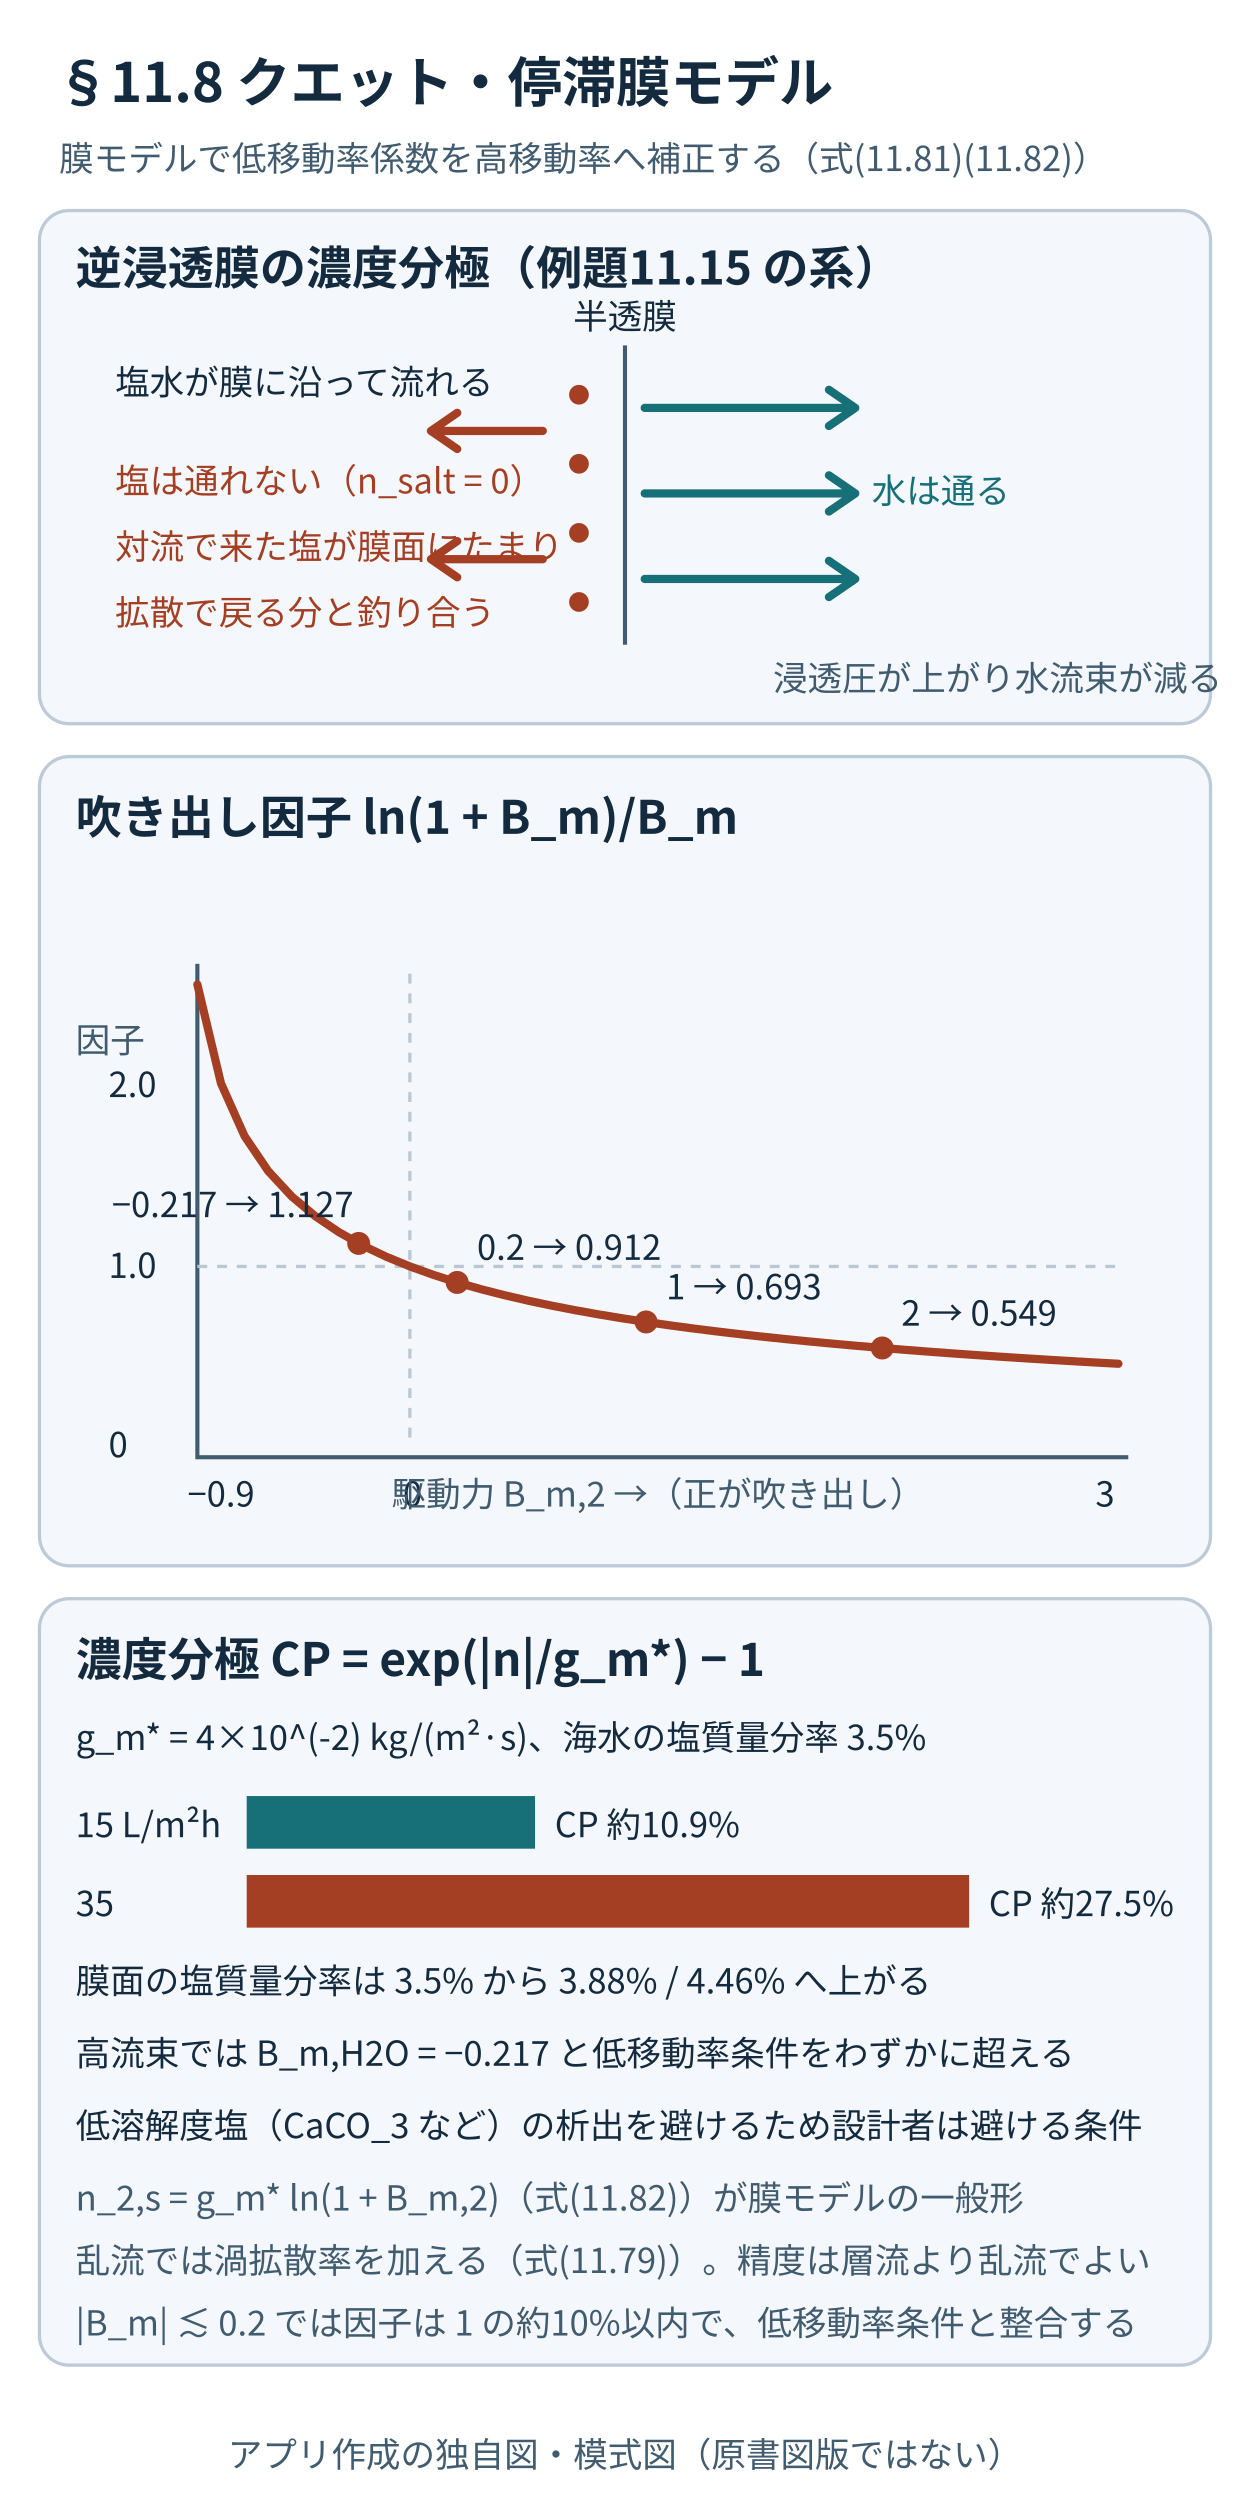
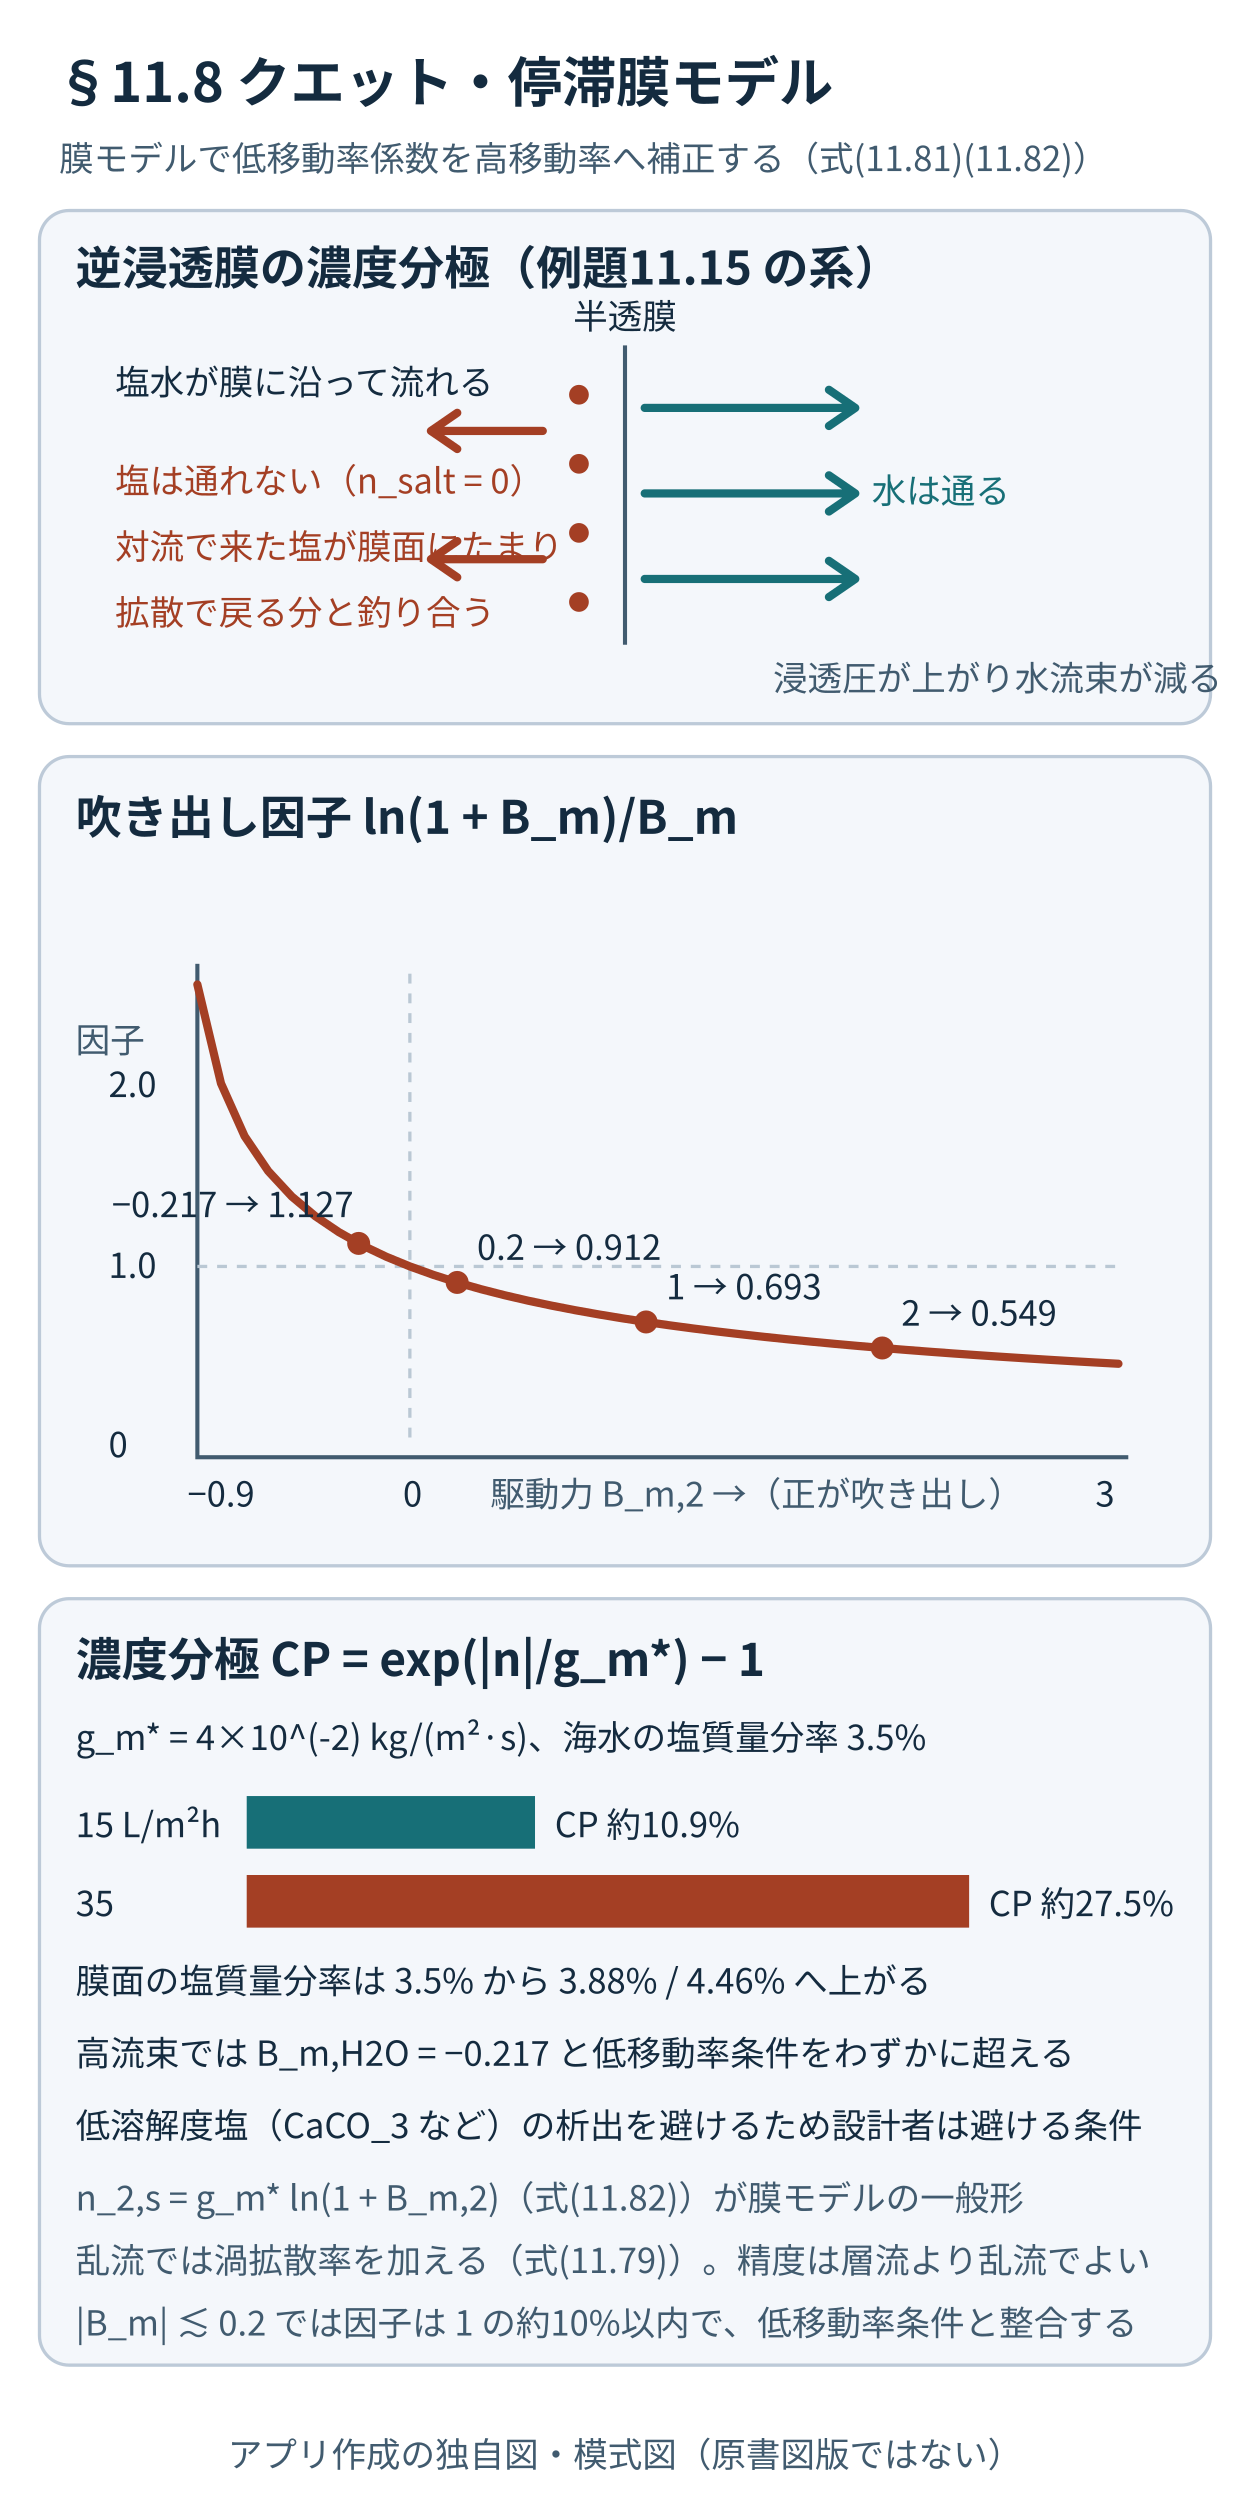
<svg xmlns="http://www.w3.org/2000/svg" width="760" height="1520" viewBox="0 0 760 1520" role="img" aria-labelledby="film-title film-desc" style="max-width:100%" data-origin="original-app-diagram" data-lesson="11.8" data-gm-star="0.04" data-density-kg-m3="998" data-flux-1-l-m2h="15" data-flux-2-l-m2h="35" data-salt-bulk="0.035" data-bm-ro="-0.217">
  <style>
  .bg{fill:#fff}.panel{fill:#f4f7fb;stroke:#bdcad8;stroke-width:2}.ink{fill:#142b3f}.secondary{fill:#415b6f}.a{fill:#a43f24}.b{fill:#176f77}.solid{fill:#d5eaf4;stroke:#39728c;stroke-width:2}.a-stroke{stroke:#a43f24}.b-stroke{stroke:#176f77}.axis{stroke:#415b6f;stroke-width:2.5}.guide{stroke:#bac8d4;stroke-width:2;stroke-dasharray:6 6}.plot-a{fill:none;stroke:#a43f24;stroke-width:5;stroke-linecap:round;stroke-linejoin:round}.plot-b{fill:none;stroke:#176f77;stroke-width:5;stroke-linecap:round;stroke-linejoin:round}.arrow-a{fill:none;stroke:#a43f24;stroke-width:5;stroke-linecap:round;stroke-linejoin:round}.arrow-b{fill:none;stroke:#176f77;stroke-width:5;stroke-linecap:round;stroke-linejoin:round}.arrow-ink{fill:none;stroke:#415b6f;stroke-width:4;stroke-linecap:round;stroke-linejoin:round}.shape{fill:none;stroke:#39728c;stroke-width:3}.marker-a{fill:#a43f24}.marker-b{fill:#176f77}
  text{font-family:'Noto Sans CJK JP','Hiragino Kaku Gothic ProN',system-ui,sans-serif;font-size:24px}.title{font-size:33px;font-weight:700}.heading{font-size:28px;font-weight:700}.small{font-size:21px}.equation{font-size:25px;font-weight:600}
  @media(prefers-color-scheme:dark){.bg{fill:#111b27}.panel{fill:#192a3a;stroke:#5b7891}.ink{fill:#eff6ff}.secondary{fill:#c4d7e4}.a{fill:#ffb494}.b{fill:#8fdfdf}.solid{fill:#23475e;stroke:#8ccde9}.a-stroke{stroke:#ffb494}.b-stroke{stroke:#8fdfdf}.axis{stroke:#c4d7e4}.guide{stroke:#617c91}.plot-a{stroke:#ffb494}.plot-b{stroke:#8fdfdf}.arrow-a{stroke:#ffb494}.arrow-b{stroke:#8fdfdf}.arrow-ink{stroke:#c4d7e4}.shape{stroke:#8ccde9}.marker-a{fill:#ffb494}.marker-b{fill:#8fdfdf}}
</style>
  <rect class="bg" width="760" height="1520" />
  <text x="34" y="62" class="title ink">§11.8 クエット・停滞膜モデル</text>
  <text x="36" y="104" class="small secondary">膜モデルで低移動率係数を高移動率へ補正する（式(11.81)(11.82)）</text>
  <rect x="24" y="128" width="712" height="312" rx="18" class="panel" />
  <text x="46" y="173" class="heading ink">逆浸透膜の濃度分極（例題11.15 の系）</text>
  <path d="M380 210 V392" class="axis" />
  <text x="380" y="200" text-anchor="middle" class="small ink">半透膜</text>
  <path d="M392 248 H520 M504 237 L520 248 L504 259" class="arrow-b" />
  <path d="M392 300 H520 M504 289 L520 300 L504 311" class="arrow-b" />
  <path d="M392 352 H520 M504 341 L520 352 L504 363" class="arrow-b" />
  <text x="530" y="306" class="small b">水は通る</text>
  <circle cx="352" cy="240" r="6" class="marker-a" />
  <circle cx="352" cy="282" r="6" class="marker-a" />
  <circle cx="352" cy="324" r="6" class="marker-a" />
  <circle cx="352" cy="366" r="6" class="marker-a" />
  <path d="M330 262 H262 M278 251 L262 262 L278 273" class="arrow-a" />
  <path d="M330 340 H262 M278 329 L262 340 L278 351" class="arrow-a" />
  <text x="70" y="240" class="small ink">塩水が膜に沿って流れる</text>
  <text x="70" y="300" class="small a">塩は通れない（n_salt = 0）</text>
  <text x="70" y="340" class="small a">対流で来た塩が膜面にたまり</text>
  <text x="70" y="380" class="small a">拡散で戻る分と釣り合う</text>
  <text x="470" y="420" class="small secondary">浸透圧が上がり水流束が減る</text>
  <rect x="24" y="460" width="712" height="492" rx="18" class="panel" />
  <text x="46" y="507" class="heading ink">吹き出し因子 ln(1 + B_m)/B_m</text>
  <path d="M120 586 V886 H686" class="axis" fill="none" />
  <path d="M120 770.0 H680" class="guide" />
  <path d="M249.2 592 V880" class="guide" />
  <polyline id="blowing-curve-11-8" points="120.000,598.573 134.359,658.702 148.718,690.804 163.077,712.013 177.436,727.508 191.795,739.523 206.154,749.219 220.513,757.271 234.872,764.103 249.231,770.000 263.590,775.159 277.949,779.723 292.308,783.800 306.667,787.470 321.026,790.798 335.385,793.833 349.744,796.616 364.103,799.179 378.462,801.551 392.821,803.754 407.179,805.806 421.538,807.725 435.897,809.523 450.256,811.213 464.615,812.805 478.974,814.309 493.333,815.731 507.692,817.079 522.051,818.359 536.410,819.576 550.769,820.736 565.128,821.842 579.487,822.899 593.846,823.910 608.205,824.878 622.564,825.807 636.923,826.698 651.282,827.554 665.641,828.377 680.000,829.169" class="plot-a" />
  <circle id="marker-bm-m0p217" cx="218.072" cy="755.998" r="7" class="marker-a" />
  <circle id="marker-bm-0p2" cx="277.949" cy="779.723" r="7" class="marker-a" />
  <circle id="marker-bm-1p0" cx="392.821" cy="803.754" r="7" class="marker-a" />
  <circle id="marker-bm-2p0" cx="536.410" cy="819.576" r="7" class="marker-a" />
  <text x="68" y="740" class="small ink">−0.217 → 1.127</text>
  <text x="290" y="766" class="small ink">0.2 → 0.912</text>
  <text x="405" y="790" class="small ink">1 → 0.693</text>
  <text x="548" y="806" class="small ink">2 → 0.549</text>
  <text x="66" y="886" class="small ink">0</text>
  <text x="66" y="777" class="small ink">1.0</text>
  <text x="66" y="667" class="small ink">2.0</text>
  <text x="46" y="640" class="small secondary">因子</text>
  <text x="114" y="916" class="small ink">−0.9</text>
  <text x="245" y="916" class="small ink">0</text>
  <text x="666" y="916" class="small ink">3</text>
-   <text x="400" y="916" text-anchor="middle" class="small secondary">駆動力 B_m,2 →（正が吹き出し）</text>
+   <text x="460" y="916" text-anchor="middle" class="small secondary">駆動力 B_m,2 →（正が吹き出し）</text>
  <rect x="24" y="972" width="712" height="466" rx="18" class="panel" />
  <text x="46" y="1019" class="heading ink">濃度分極 CP = exp(|n|/g_m*) − 1</text>
  <text x="46" y="1064" class="small ink">g_m* = 4×10^(-2) kg/(m²·s)、海水の塩質量分率 3.5%</text>
  <rect id="bar-cp-15" x="150" y="1092" width="175.287" height="32" class="b" />
  <text x="46" y="1117" class="small ink">15 L/m²h</text>
  <text x="337.3" y="1117" class="small ink">CP 約10.9%</text>
  <rect id="bar-cp-35" x="150" y="1140" width="439.232" height="32" class="a" />
  <text x="46" y="1165" class="small ink">35</text>
  <text x="601.2" y="1165" class="small ink">CP 約27.5%</text>
  <text x="46" y="1212" class="small ink">膜面の塩質量分率は 3.5% から 3.88% / 4.46% へ上がる</text>
  <text x="46" y="1256" class="small ink">高流束では B_m,H2O = −0.217 と低移動率条件をわずかに超える</text>
  <text x="46" y="1300" class="small ink">低溶解度塩（CaCO_3 など）の析出を避けるため設計者は避ける条件</text>
  <text x="46" y="1344" class="small secondary">n_2,s = g_m* ln(1 + B_m,2)（式(11.82)）が膜モデルの一般形</text>
  <text x="46" y="1382" class="small secondary">乱流では渦拡散率を加える（式(11.79)）。精度は層流より乱流でよい</text>
  <text x="46" y="1420" class="small secondary">|B_m| ≲ 0.2 では因子は 1 の約10%以内で、低移動率条件と整合する</text>
  <text x="380" y="1500" text-anchor="middle" class="small secondary">アプリ作成の独自図・模式図（原書図版ではない）</text>
</svg>
